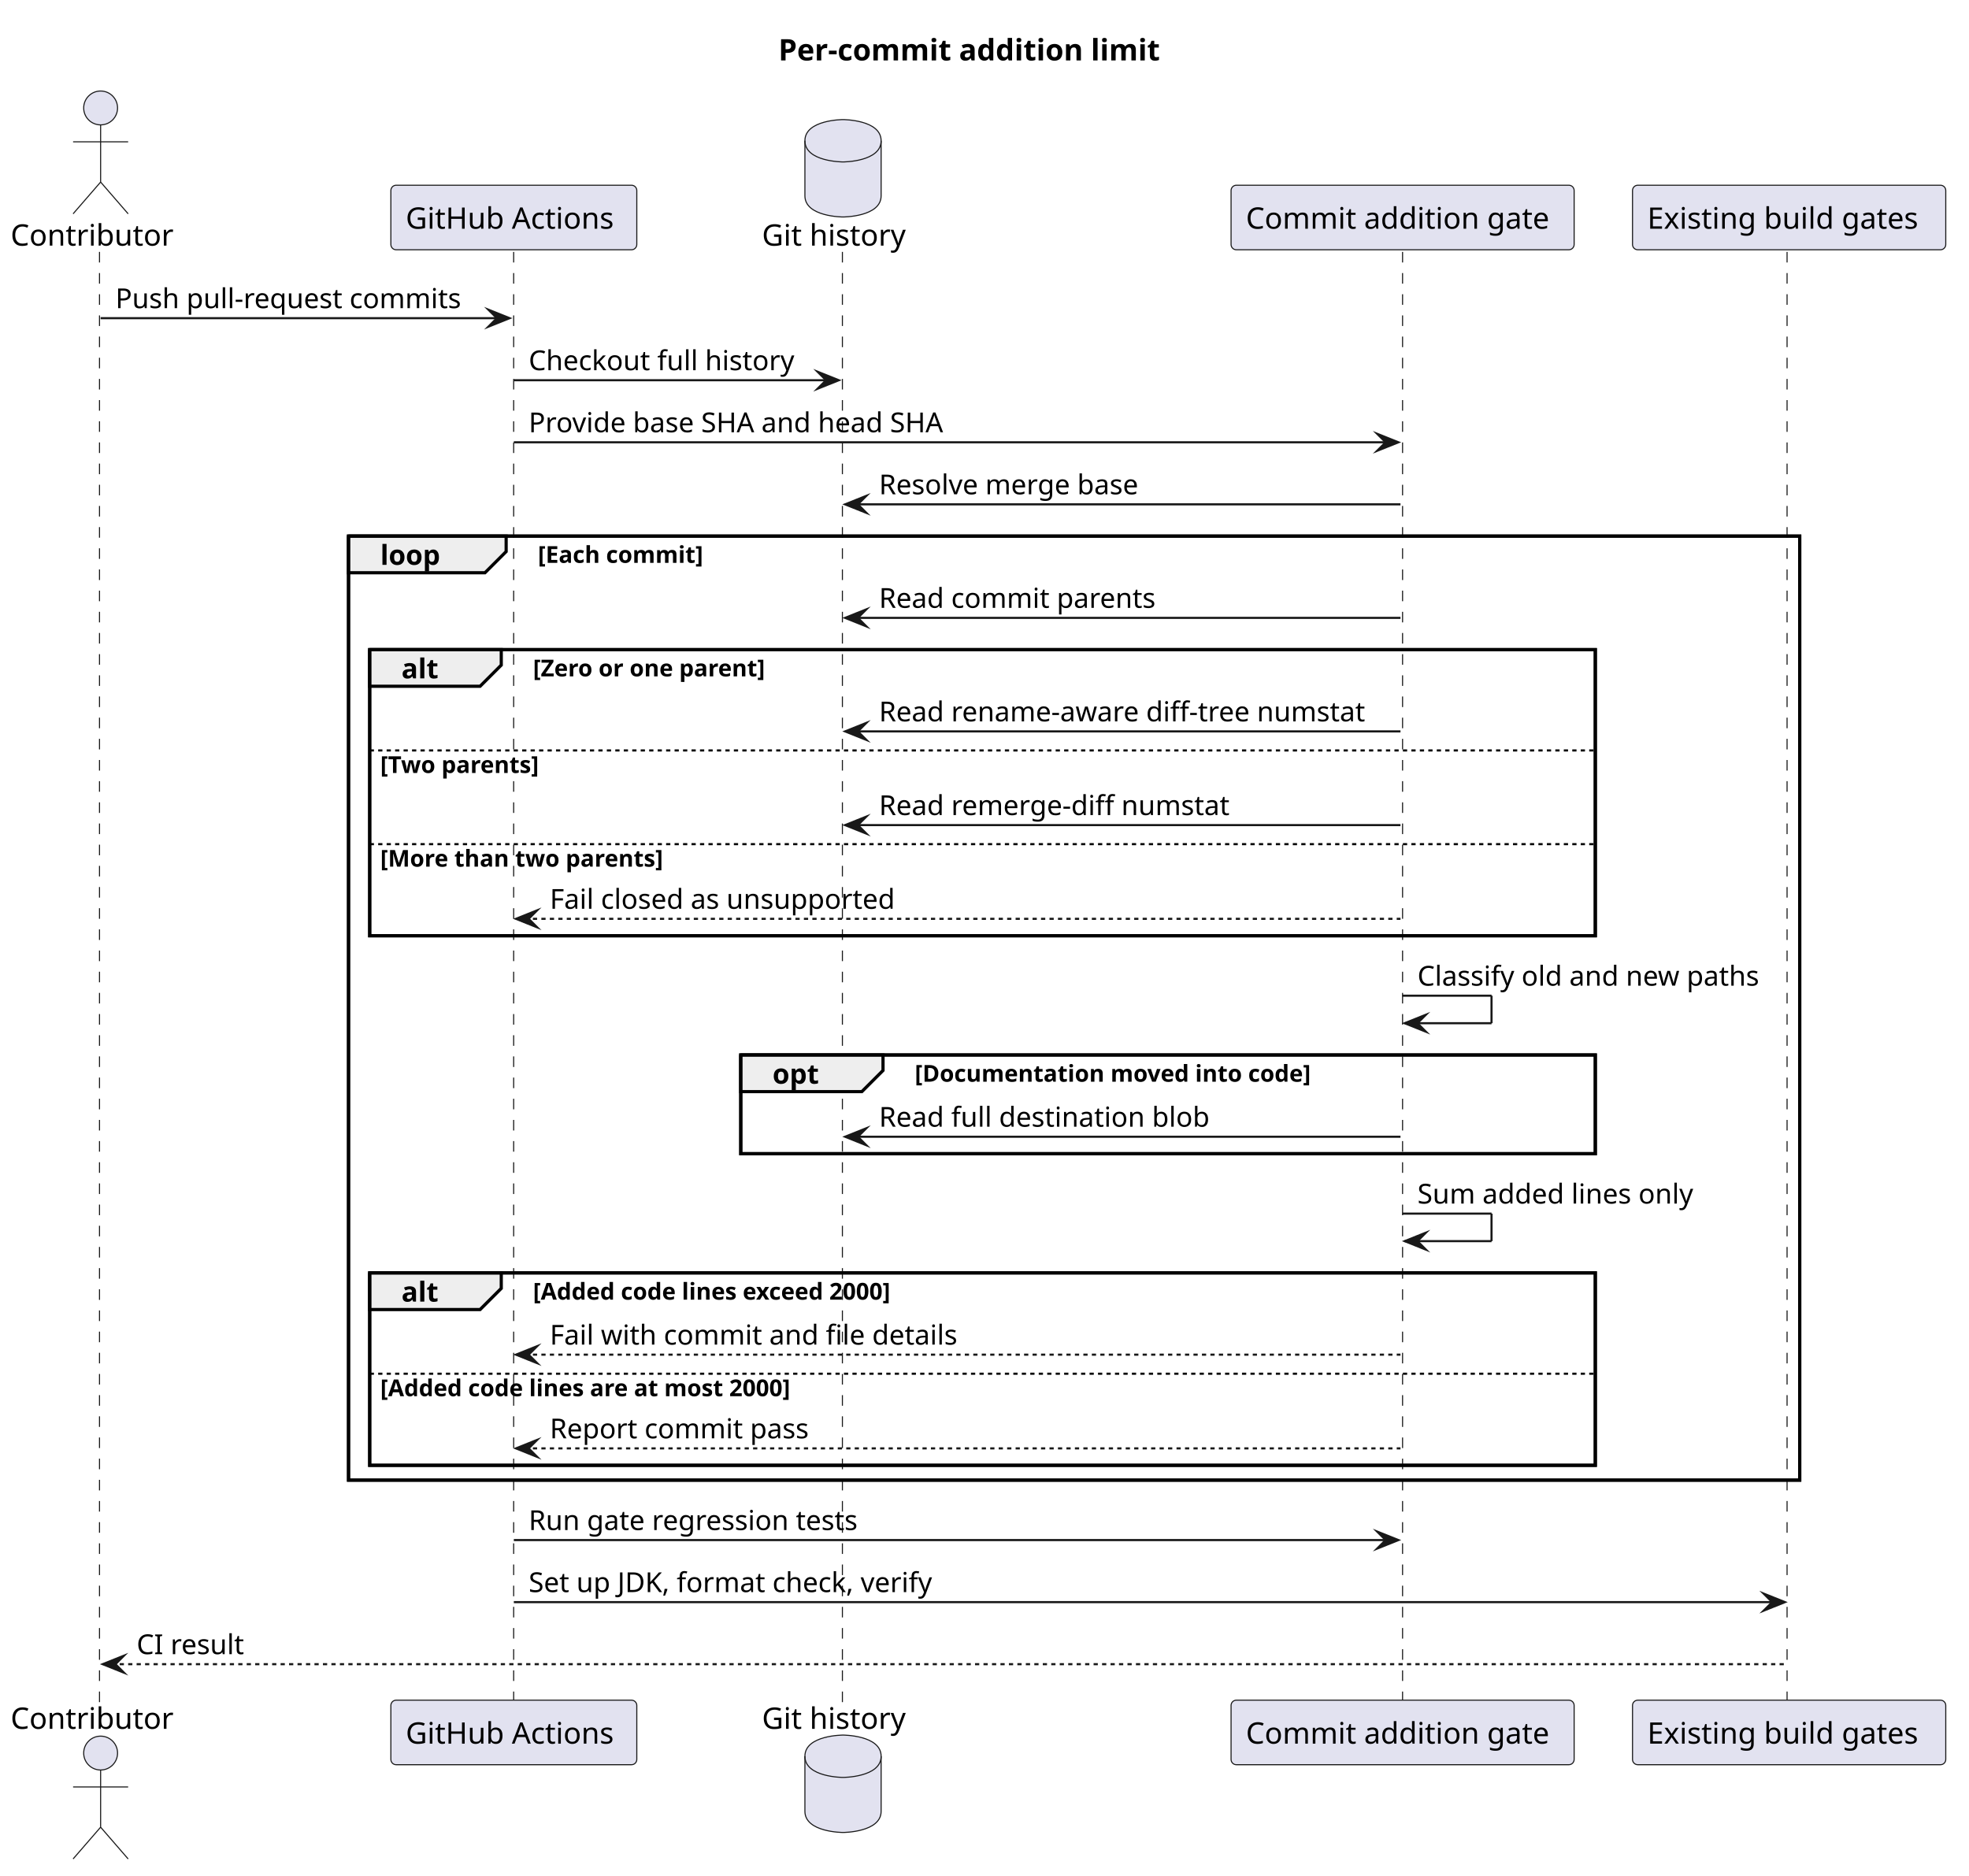
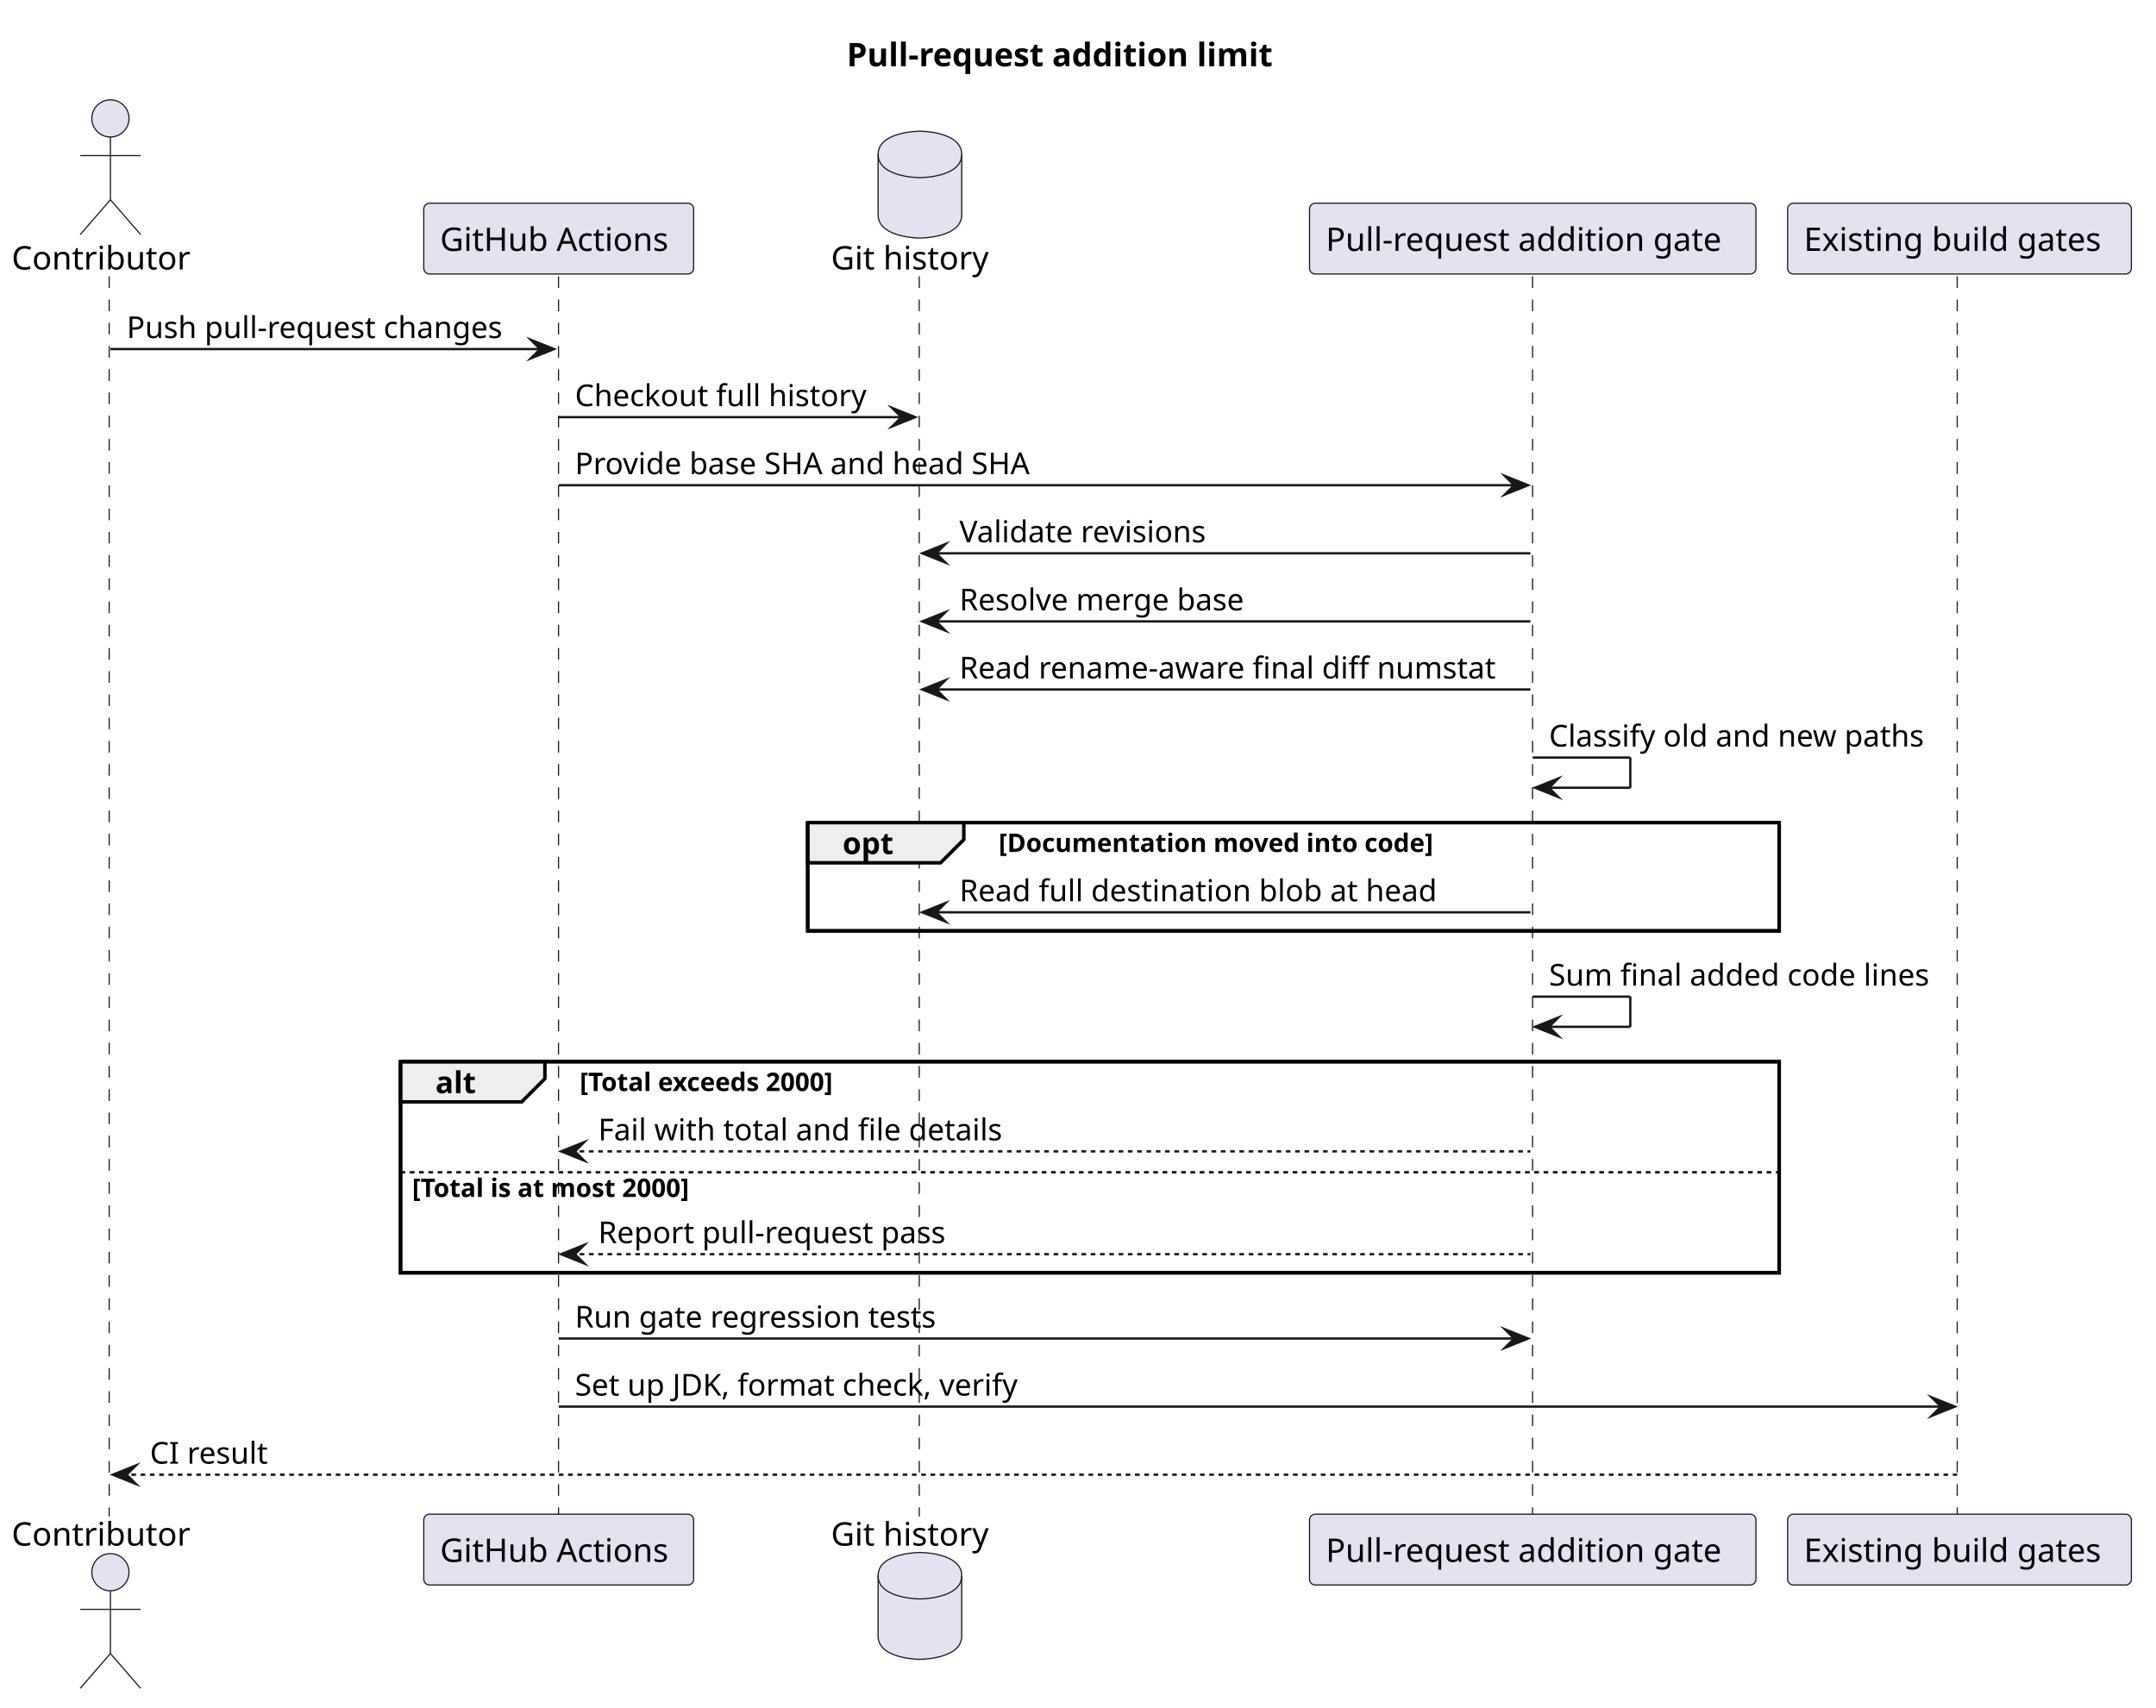
- <svg xmlns="http://www.w3.org/2000/svg" contentStyleType="text/css" data-diagram-type="SEQUENCE" height="886px" preserveAspectRatio="none" style="width:930px;height:886px;background:#FFFFFF;" version="1.1" viewBox="0 0 930 886" width="930px" zoomAndPan="magnify">
+ <svg xmlns="http://www.w3.org/2000/svg" contentStyleType="text/css" data-diagram-type="SEQUENCE" height="735px" preserveAspectRatio="none" style="width:928px;height:735px;background:#FFFFFF;" version="1.1" viewBox="0 0 928 735" width="928px" zoomAndPan="magnify">
  <defs />
  <g>
-     <g class="title" data-source-line="6">
-       <text fill="#000000" font-family="sans-serif" font-size="14" font-weight="700" lengthAdjust="spacing" textLength="187.701" x="367.662" y="28.535">Per-commit addition limit</text>
+     <g class="title" data-source-line="7">
+       <text fill="#000000" font-family="sans-serif" font-size="14" font-weight="700" lengthAdjust="spacing" textLength="192.493" x="364.454" y="28.535">Pull-request addition limit</text>
    </g>
-     <rect fill="none" height="445.902" style="stroke:#000000;stroke-width:1.5;" width="685.429" x="164.618" y="253.219" />
-     <rect fill="none" height="135.152" style="stroke:#000000;stroke-width:1.5;" width="578.88" x="174.618" y="306.84" />
-     <rect fill="none" height="46.621" style="stroke:#000000;stroke-width:1.5;" width="403.613" x="349.885" y="498.303" />
-     <rect fill="none" height="90.887" style="stroke:#000000;stroke-width:1.5;" width="578.88" x="174.618" y="601.234" />
-     <g class="participant-lifeline" data-entity-uid="part1" data-qualified-name="Contributor" data-source-line="8" id="part1-lifeline">
+     <rect fill="none" height="46.621" style="stroke:#000000;stroke-width:1.5;" width="418.136" x="347.669" y="354.15" />
+     <rect fill="none" height="90.887" style="stroke:#000000;stroke-width:1.5;" width="593.403" x="172.403" y="457.082" />
+     <g class="participant-lifeline" data-entity-uid="part1" data-qualified-name="Contributor" data-source-line="9" id="part1-lifeline">
      <g>
-         <rect fill="#000000" fill-opacity="0" height="685.076" width="8" x="43.525" y="118.977" />
-         <line style="stroke:#181818;stroke-width:0.5;stroke-dasharray:5,5;" x1="47" x2="47" y1="118.977" y2="804.053" />
+         <rect fill="#000000" fill-opacity="0" height="533.924" width="8" x="43.525" y="118.977" />
+         <line style="stroke:#181818;stroke-width:0.5;stroke-dasharray:5,5;" x1="47" x2="47" y1="118.977" y2="652.9" />
      </g>
    </g>
-     <g class="participant-lifeline" data-entity-uid="part2" data-qualified-name="Actions" data-source-line="9" id="part2-lifeline">
+     <g class="participant-lifeline" data-entity-uid="part2" data-qualified-name="Actions" data-source-line="10" id="part2-lifeline">
      <g>
-         <rect fill="#000000" fill-opacity="0" height="685.076" width="8" x="238.696" y="118.977" />
-         <line style="stroke:#181818;stroke-width:0.5;stroke-dasharray:5,5;" x1="242.618" x2="242.618" y1="118.977" y2="804.053" />
+         <rect fill="#000000" fill-opacity="0" height="533.924" width="8" x="236.481" y="118.977" />
+         <line style="stroke:#181818;stroke-width:0.5;stroke-dasharray:5,5;" x1="240.403" x2="240.403" y1="118.977" y2="652.9" />
      </g>
    </g>
-     <g class="participant-lifeline" data-entity-uid="part3" data-qualified-name="Git" data-source-line="10" id="part3-lifeline">
+     <g class="participant-lifeline" data-entity-uid="part3" data-qualified-name="Git" data-source-line="11" id="part3-lifeline">
      <g>
-         <rect fill="#000000" fill-opacity="0" height="685.076" width="8" x="394.175" y="118.977" />
-         <line style="stroke:#181818;stroke-width:0.5;stroke-dasharray:5,5;" x1="397.885" x2="397.885" y1="118.977" y2="804.053" />
+         <rect fill="#000000" fill-opacity="0" height="533.924" width="8" x="391.96" y="118.977" />
+         <line style="stroke:#181818;stroke-width:0.5;stroke-dasharray:5,5;" x1="395.669" x2="395.669" y1="118.977" y2="652.9" />
      </g>
    </g>
-     <g class="participant-lifeline" data-entity-uid="part4" data-qualified-name="Gate" data-source-line="11" id="part4-lifeline">
+     <g class="participant-lifeline" data-entity-uid="part4" data-qualified-name="Gate" data-source-line="12" id="part4-lifeline">
      <g>
-         <rect fill="#000000" fill-opacity="0" height="685.076" width="8" x="658.479" y="118.977" />
-         <line style="stroke:#181818;stroke-width:0.5;stroke-dasharray:5,5;" x1="662.459" x2="662.459" y1="118.977" y2="804.053" />
+         <rect fill="#000000" fill-opacity="0" height="533.924" width="8" x="655.73" y="118.977" />
+         <line style="stroke:#181818;stroke-width:0.5;stroke-dasharray:5,5;" x1="659.654" x2="659.654" y1="118.977" y2="652.9" />
      </g>
    </g>
-     <g class="participant-lifeline" data-entity-uid="part5" data-qualified-name="Build" data-source-line="12" id="part5-lifeline">
+     <g class="participant-lifeline" data-entity-uid="part5" data-qualified-name="Build" data-source-line="13" id="part5-lifeline">
      <g>
-         <rect fill="#000000" fill-opacity="0" height="685.076" width="8" x="841.047" y="118.977" />
-         <line style="stroke:#181818;stroke-width:0.5;stroke-dasharray:5,5;" x1="844.068" x2="844.068" y1="118.977" y2="804.053" />
+         <rect fill="#000000" fill-opacity="0" height="533.924" width="8" x="839.422" y="118.977" />
+         <line style="stroke:#181818;stroke-width:0.5;stroke-dasharray:5,5;" x1="842.443" x2="842.443" y1="118.977" y2="652.9" />
      </g>
    </g>
-     <g class="participant participant-head" data-entity-uid="part1" data-qualified-name="Contributor" data-source-line="8" id="part1-head">
+     <g class="participant participant-head" data-entity-uid="part1" data-qualified-name="Contributor" data-source-line="9" id="part1-head">
      <text fill="#000000" font-family="sans-serif" font-size="14" lengthAdjust="spacing" textLength="79.051" x="5" y="116.023">Contributor</text>
      <ellipse cx="47.525" cy="50.988" fill="#E2E2F0" rx="8" ry="8" style="stroke:#181818;stroke-width:0.5;" />
      <path d="M47.525,58.988 L47.525,85.988 M34.525,66.988 L60.525,66.988 M47.525,85.988 L34.525,100.988 M47.525,85.988 L60.525,100.988" fill="none" style="stroke:#181818;stroke-width:0.5;" />
    </g>
-     <g class="participant participant-tail" data-entity-uid="part1" data-qualified-name="Contributor" data-source-line="8" id="part1-tail">
-       <text fill="#000000" font-family="sans-serif" font-size="14" lengthAdjust="spacing" textLength="79.051" x="5" y="816.588">Contributor</text>
-       <ellipse cx="47.525" cy="828.041" fill="#E2E2F0" rx="8" ry="8" style="stroke:#181818;stroke-width:0.5;" />
-       <path d="M47.525,836.041 L47.525,863.041 M34.525,844.041 L60.525,844.041 M47.525,863.041 L34.525,878.041 M47.525,863.041 L60.525,878.041" fill="none" style="stroke:#181818;stroke-width:0.5;" />
+     <g class="participant participant-tail" data-entity-uid="part1" data-qualified-name="Contributor" data-source-line="9" id="part1-tail">
+       <text fill="#000000" font-family="sans-serif" font-size="14" lengthAdjust="spacing" textLength="79.051" x="5" y="665.436">Contributor</text>
+       <ellipse cx="47.525" cy="676.889" fill="#E2E2F0" rx="8" ry="8" style="stroke:#181818;stroke-width:0.5;" />
+       <path d="M47.525,684.889 L47.525,711.889 M34.525,692.889 L60.525,692.889 M47.525,711.889 L34.525,726.889 M47.525,711.889 L60.525,726.889" fill="none" style="stroke:#181818;stroke-width:0.5;" />
    </g>
-     <g class="participant participant-head" data-entity-uid="part2" data-qualified-name="Actions" data-source-line="9" id="part2-head">
-       <rect fill="#E2E2F0" height="30.488" rx="2.5" ry="2.5" style="stroke:#181818;stroke-width:0.5;" width="116.156" x="184.618" y="87.488" />
-       <text fill="#000000" font-family="sans-serif" font-size="14" lengthAdjust="spacing" textLength="102.156" x="191.618" y="108.023">GitHub Actions</text>
+     <g class="participant participant-head" data-entity-uid="part2" data-qualified-name="Actions" data-source-line="10" id="part2-head">
+       <rect fill="#E2E2F0" height="30.488" rx="2.5" ry="2.5" style="stroke:#181818;stroke-width:0.5;" width="116.156" x="182.403" y="87.488" />
+       <text fill="#000000" font-family="sans-serif" font-size="14" lengthAdjust="spacing" textLength="102.156" x="189.403" y="108.023">GitHub Actions</text>
    </g>
-     <g class="participant participant-tail" data-entity-uid="part2" data-qualified-name="Actions" data-source-line="9" id="part2-tail">
-       <rect fill="#E2E2F0" height="30.488" rx="2.5" ry="2.5" style="stroke:#181818;stroke-width:0.5;" width="116.156" x="184.618" y="803.053" />
-       <text fill="#000000" font-family="sans-serif" font-size="14" lengthAdjust="spacing" textLength="102.156" x="191.618" y="823.588">GitHub Actions</text>
+     <g class="participant participant-tail" data-entity-uid="part2" data-qualified-name="Actions" data-source-line="10" id="part2-tail">
+       <rect fill="#E2E2F0" height="30.488" rx="2.5" ry="2.5" style="stroke:#181818;stroke-width:0.5;" width="116.156" x="182.403" y="651.9" />
+       <text fill="#000000" font-family="sans-serif" font-size="14" lengthAdjust="spacing" textLength="102.156" x="189.403" y="672.436">GitHub Actions</text>
    </g>
-     <g class="participant participant-head" data-entity-uid="part3" data-qualified-name="Git" data-source-line="10" id="part3-head">
-       <text fill="#000000" font-family="sans-serif" font-size="14" lengthAdjust="spacing" textLength="70.581" x="359.885" y="116.023">Git history</text>
-       <path d="M380.175,66.488 C380.175,56.488 398.175,56.488 398.175,56.488 C398.175,56.488 416.175,56.488 416.175,66.488 L416.175,92.488 C416.175,102.488 398.175,102.488 398.175,102.488 C398.175,102.488 380.175,102.488 380.175,92.488 L380.175,66.488" fill="#E2E2F0" style="stroke:#181818;stroke-width:0.5;" />
-       <path d="M380.175,66.488 C380.175,76.488 398.175,76.488 398.175,76.488 C398.175,76.488 416.175,76.488 416.175,66.488" fill="none" style="stroke:#181818;stroke-width:0.5;" />
+     <g class="participant participant-head" data-entity-uid="part3" data-qualified-name="Git" data-source-line="11" id="part3-head">
+       <text fill="#000000" font-family="sans-serif" font-size="14" lengthAdjust="spacing" textLength="70.581" x="357.669" y="116.023">Git history</text>
+       <path d="M377.96,66.488 C377.96,56.488 395.96,56.488 395.96,56.488 C395.96,56.488 413.96,56.488 413.96,66.488 L413.96,92.488 C413.96,102.488 395.96,102.488 395.96,102.488 C395.96,102.488 377.96,102.488 377.96,92.488 L377.96,66.488" fill="#E2E2F0" style="stroke:#181818;stroke-width:0.5;" />
+       <path d="M377.96,66.488 C377.96,76.488 395.96,76.488 395.96,76.488 C395.96,76.488 413.96,76.488 413.96,66.488" fill="none" style="stroke:#181818;stroke-width:0.5;" />
    </g>
-     <g class="participant participant-tail" data-entity-uid="part3" data-qualified-name="Git" data-source-line="10" id="part3-tail">
-       <text fill="#000000" font-family="sans-serif" font-size="14" lengthAdjust="spacing" textLength="70.581" x="359.885" y="816.588">Git history</text>
-       <path d="M380.175,829.541 C380.175,819.541 398.175,819.541 398.175,819.541 C398.175,819.541 416.175,819.541 416.175,829.541 L416.175,855.541 C416.175,865.541 398.175,865.541 398.175,865.541 C398.175,865.541 380.175,865.541 380.175,855.541 L380.175,829.541" fill="#E2E2F0" style="stroke:#181818;stroke-width:0.5;" />
-       <path d="M380.175,829.541 C380.175,839.541 398.175,839.541 398.175,839.541 C398.175,839.541 416.175,839.541 416.175,829.541" fill="none" style="stroke:#181818;stroke-width:0.5;" />
+     <g class="participant participant-tail" data-entity-uid="part3" data-qualified-name="Git" data-source-line="11" id="part3-tail">
+       <text fill="#000000" font-family="sans-serif" font-size="14" lengthAdjust="spacing" textLength="70.581" x="357.669" y="665.436">Git history</text>
+       <path d="M377.96,678.389 C377.96,668.389 395.96,668.389 395.96,668.389 C395.96,668.389 413.96,668.389 413.96,678.389 L413.96,704.389 C413.96,714.389 395.96,714.389 395.96,714.389 C395.96,714.389 377.96,714.389 377.96,704.389 L377.96,678.389" fill="#E2E2F0" style="stroke:#181818;stroke-width:0.5;" />
+       <path d="M377.96,678.389 C377.96,688.389 395.96,688.389 395.96,688.389 C395.96,688.389 413.96,688.389 413.96,678.389" fill="none" style="stroke:#181818;stroke-width:0.5;" />
    </g>
-     <g class="participant participant-head" data-entity-uid="part4" data-qualified-name="Gate" data-source-line="11" id="part4-head">
-       <rect fill="#E2E2F0" height="30.488" rx="2.5" ry="2.5" style="stroke:#181818;stroke-width:0.5;" width="162.039" x="581.459" y="87.488" />
-       <text fill="#000000" font-family="sans-serif" font-size="14" lengthAdjust="spacing" textLength="148.039" x="588.459" y="108.023">Commit addition gate</text>
+     <g class="participant participant-head" data-entity-uid="part4" data-qualified-name="Gate" data-source-line="12" id="part4-head">
+       <rect fill="#E2E2F0" height="30.488" rx="2.5" ry="2.5" style="stroke:#181818;stroke-width:0.5;" width="192.151" x="563.654" y="87.488" />
+       <text fill="#000000" font-family="sans-serif" font-size="14" lengthAdjust="spacing" textLength="178.151" x="570.654" y="108.023">Pull-request addition gate</text>
    </g>
-     <g class="participant participant-tail" data-entity-uid="part4" data-qualified-name="Gate" data-source-line="11" id="part4-tail">
-       <rect fill="#E2E2F0" height="30.488" rx="2.5" ry="2.5" style="stroke:#181818;stroke-width:0.5;" width="162.039" x="581.459" y="803.053" />
-       <text fill="#000000" font-family="sans-serif" font-size="14" lengthAdjust="spacing" textLength="148.039" x="588.459" y="823.588">Commit addition gate</text>
+     <g class="participant participant-tail" data-entity-uid="part4" data-qualified-name="Gate" data-source-line="12" id="part4-tail">
+       <rect fill="#E2E2F0" height="30.488" rx="2.5" ry="2.5" style="stroke:#181818;stroke-width:0.5;" width="192.151" x="563.654" y="651.9" />
+       <text fill="#000000" font-family="sans-serif" font-size="14" lengthAdjust="spacing" textLength="178.151" x="570.654" y="672.436">Pull-request addition gate</text>
    </g>
-     <g class="participant participant-head" data-entity-uid="part5" data-qualified-name="Build" data-source-line="12" id="part5-head">
-       <rect fill="#E2E2F0" height="30.488" rx="2.5" ry="2.5" style="stroke:#181818;stroke-width:0.5;" width="147.957" x="771.068" y="87.488" />
-       <text fill="#000000" font-family="sans-serif" font-size="14" lengthAdjust="spacing" textLength="133.957" x="778.068" y="108.023">Existing build gates</text>
+     <g class="participant participant-head" data-entity-uid="part5" data-qualified-name="Build" data-source-line="13" id="part5-head">
+       <rect fill="#E2E2F0" height="30.488" rx="2.5" ry="2.5" style="stroke:#181818;stroke-width:0.5;" width="147.957" x="769.443" y="87.488" />
+       <text fill="#000000" font-family="sans-serif" font-size="14" lengthAdjust="spacing" textLength="133.957" x="776.443" y="108.023">Existing build gates</text>
    </g>
-     <g class="participant participant-tail" data-entity-uid="part5" data-qualified-name="Build" data-source-line="12" id="part5-tail">
-       <rect fill="#E2E2F0" height="30.488" rx="2.5" ry="2.5" style="stroke:#181818;stroke-width:0.5;" width="147.957" x="771.068" y="803.053" />
-       <text fill="#000000" font-family="sans-serif" font-size="14" lengthAdjust="spacing" textLength="133.957" x="778.068" y="823.588">Existing build gates</text>
+     <g class="participant participant-tail" data-entity-uid="part5" data-qualified-name="Build" data-source-line="13" id="part5-tail">
+       <rect fill="#E2E2F0" height="30.488" rx="2.5" ry="2.5" style="stroke:#181818;stroke-width:0.5;" width="147.957" x="769.443" y="651.9" />
+       <text fill="#000000" font-family="sans-serif" font-size="14" lengthAdjust="spacing" textLength="133.957" x="776.443" y="672.436">Existing build gates</text>
    </g>
-     <g class="message" data-entity-1="part1" data-entity-2="part2" data-source-line="14" id="msg1">
-       <polygon fill="#181818" points="230.696,146.287,240.696,150.287,230.696,154.287,234.696,150.287" style="stroke:#181818;stroke-width:1;stroke-linejoin:miter;stroke-miterlimit:10;" />
-       <line style="stroke:#181818;stroke-width:1;" x1="47.525" x2="236.696" y1="150.287" y2="150.287" />
-       <text fill="#000000" font-family="sans-serif" font-size="13" lengthAdjust="spacing" textLength="171.171" x="54.525" y="145.545">Push pull-request commits</text>
+     <g class="message" data-entity-1="part1" data-entity-2="part2" data-source-line="15" id="msg1">
+       <polygon fill="#181818" points="228.481,146.287,238.481,150.287,228.481,154.287,232.481,150.287" style="stroke:#181818;stroke-width:1;stroke-linejoin:miter;stroke-miterlimit:10;" />
+       <line style="stroke:#181818;stroke-width:1;" x1="47.525" x2="234.481" y1="150.287" y2="150.287" />
+       <text fill="#000000" font-family="sans-serif" font-size="13" lengthAdjust="spacing" textLength="168.956" x="54.525" y="145.545">Push pull-request changes</text>
    </g>
-     <g class="message" data-entity-1="part2" data-entity-2="part3" data-source-line="15" id="msg2">
-       <polygon fill="#181818" points="386.175,175.598,396.175,179.598,386.175,183.598,390.175,179.598" style="stroke:#181818;stroke-width:1;stroke-linejoin:miter;stroke-miterlimit:10;" />
-       <line style="stroke:#181818;stroke-width:1;" x1="242.696" x2="392.175" y1="179.598" y2="179.598" />
-       <text fill="#000000" font-family="sans-serif" font-size="13" lengthAdjust="spacing" textLength="131.479" x="249.696" y="174.856">Checkout full history</text>
+     <g class="message" data-entity-1="part2" data-entity-2="part3" data-source-line="16" id="msg2">
+       <polygon fill="#181818" points="383.96,175.598,393.96,179.598,383.96,183.598,387.96,179.598" style="stroke:#181818;stroke-width:1;stroke-linejoin:miter;stroke-miterlimit:10;" />
+       <line style="stroke:#181818;stroke-width:1;" x1="240.481" x2="389.96" y1="179.598" y2="179.598" />
+       <text fill="#000000" font-family="sans-serif" font-size="13" lengthAdjust="spacing" textLength="131.479" x="247.481" y="174.856">Checkout full history</text>
    </g>
-     <g class="message" data-entity-1="part2" data-entity-2="part4" data-source-line="16" id="msg3">
-       <polygon fill="#181818" points="650.479,204.908,660.479,208.908,650.479,212.908,654.479,208.908" style="stroke:#181818;stroke-width:1;stroke-linejoin:miter;stroke-miterlimit:10;" />
-       <line style="stroke:#181818;stroke-width:1;" x1="242.696" x2="656.479" y1="208.908" y2="208.908" />
-       <text fill="#000000" font-family="sans-serif" font-size="13" lengthAdjust="spacing" textLength="201.348" x="249.696" y="204.166">Provide base SHA and head SHA</text>
+     <g class="message" data-entity-1="part2" data-entity-2="part4" data-source-line="17" id="msg3">
+       <polygon fill="#181818" points="647.73,204.908,657.73,208.908,647.73,212.908,651.73,208.908" style="stroke:#181818;stroke-width:1;stroke-linejoin:miter;stroke-miterlimit:10;" />
+       <line style="stroke:#181818;stroke-width:1;" x1="240.481" x2="653.73" y1="208.908" y2="208.908" />
+       <text fill="#000000" font-family="sans-serif" font-size="13" lengthAdjust="spacing" textLength="201.348" x="247.481" y="204.166">Provide base SHA and head SHA</text>
    </g>
-     <g class="message" data-entity-1="part4" data-entity-2="part3" data-source-line="17" id="msg4">
-       <polygon fill="#181818" points="409.175,234.219,399.175,238.219,409.175,242.219,405.175,238.219" style="stroke:#181818;stroke-width:1;stroke-linejoin:miter;stroke-miterlimit:10;" />
-       <line style="stroke:#181818;stroke-width:1;" x1="403.175" x2="661.479" y1="238.219" y2="238.219" />
-       <text fill="#000000" font-family="sans-serif" font-size="13" lengthAdjust="spacing" textLength="125.309" x="415.175" y="233.477">Resolve merge base</text>
+     <g class="message" data-entity-1="part4" data-entity-2="part3" data-source-line="18" id="msg4">
+       <polygon fill="#181818" points="406.96,234.219,396.96,238.219,406.96,242.219,402.96,238.219" style="stroke:#181818;stroke-width:1;stroke-linejoin:miter;stroke-miterlimit:10;" />
+       <line style="stroke:#181818;stroke-width:1;" x1="400.96" x2="658.73" y1="238.219" y2="238.219" />
+       <text fill="#000000" font-family="sans-serif" font-size="13" lengthAdjust="spacing" textLength="110.887" x="412.96" y="233.477">Validate revisions</text>
    </g>
-     <path d="M164.618,253.219 L239.065,253.219 L239.065,260.529 L229.065,270.529 L164.618,270.529 L164.618,253.219" fill="#EEEEEE" style="stroke:#000000;stroke-width:1.5;" />
-     <rect fill="none" height="445.902" style="stroke:#000000;stroke-width:1.5;" width="685.429" x="164.618" y="253.219" />
-     <text fill="#000000" font-family="sans-serif" font-size="13" font-weight="700" lengthAdjust="spacing" textLength="29.447" x="179.618" y="266.787">loop</text>
-     <text fill="#000000" font-family="sans-serif" font-size="11" font-weight="700" lengthAdjust="spacing" textLength="80.18" x="254.065" y="265.853">[Each commit]</text>
-     <g class="message" data-entity-1="part4" data-entity-2="part3" data-source-line="20" id="msg5">
-       <polygon fill="#181818" points="409.175,287.84,399.175,291.84,409.175,295.84,405.175,291.84" style="stroke:#181818;stroke-width:1;stroke-linejoin:miter;stroke-miterlimit:10;" />
-       <line style="stroke:#181818;stroke-width:1;" x1="403.175" x2="661.479" y1="291.84" y2="291.84" />
-       <text fill="#000000" font-family="sans-serif" font-size="13" lengthAdjust="spacing" textLength="134.069" x="415.175" y="287.098">Read commit parents</text>
+     <g class="message" data-entity-1="part4" data-entity-2="part3" data-source-line="19" id="msg5">
+       <polygon fill="#181818" points="406.96,263.529,396.96,267.529,406.96,271.529,402.96,267.529" style="stroke:#181818;stroke-width:1;stroke-linejoin:miter;stroke-miterlimit:10;" />
+       <line style="stroke:#181818;stroke-width:1;" x1="400.96" x2="658.73" y1="267.529" y2="267.529" />
+       <text fill="#000000" font-family="sans-serif" font-size="13" lengthAdjust="spacing" textLength="125.309" x="412.96" y="262.787">Resolve merge base</text>
    </g>
-     <path d="M174.618,306.84 L236.757,306.84 L236.757,314.15 L226.757,324.15 L174.618,324.15 L174.618,306.84" fill="#EEEEEE" style="stroke:#000000;stroke-width:1.5;" />
-     <rect fill="none" height="135.152" style="stroke:#000000;stroke-width:1.5;" width="578.88" x="174.618" y="306.84" />
-     <text fill="#000000" font-family="sans-serif" font-size="13" font-weight="700" lengthAdjust="spacing" textLength="17.139" x="189.618" y="320.408">alt</text>
-     <text fill="#000000" font-family="sans-serif" font-size="11" font-weight="700" lengthAdjust="spacing" textLength="114.195" x="251.757" y="319.475">[Zero or one parent]</text>
-     <g class="message" data-entity-1="part4" data-entity-2="part3" data-source-line="22" id="msg6">
-       <polygon fill="#181818" points="409.175,341.461,399.175,345.461,409.175,349.461,405.175,345.461" style="stroke:#181818;stroke-width:1;stroke-linejoin:miter;stroke-miterlimit:10;" />
-       <line style="stroke:#181818;stroke-width:1;" x1="403.175" x2="661.479" y1="345.461" y2="345.461" />
-       <text fill="#000000" font-family="sans-serif" font-size="13" lengthAdjust="spacing" textLength="240.303" x="415.175" y="340.719">Read rename-aware diff-tree numstat</text>
+     <g class="message" data-entity-1="part4" data-entity-2="part3" data-source-line="20" id="msg6">
+       <polygon fill="#181818" points="406.96,292.84,396.96,296.84,406.96,300.84,402.96,296.84" style="stroke:#181818;stroke-width:1;stroke-linejoin:miter;stroke-miterlimit:10;" />
+       <line style="stroke:#181818;stroke-width:1;" x1="400.96" x2="658.73" y1="296.84" y2="296.84" />
+       <text fill="#000000" font-family="sans-serif" font-size="13" lengthAdjust="spacing" textLength="239.77" x="412.96" y="292.098">Read rename-aware final diff numstat</text>
    </g>
-     <line style="stroke:#000000;stroke-width:1;stroke-dasharray:2,2;" x1="174.618" x2="753.498" y1="354.461" y2="354.461" />
-     <text fill="#000000" font-family="sans-serif" font-size="11" font-weight="700" lengthAdjust="spacing" textLength="78.987" x="179.618" y="365.096">[Two parents]</text>
-     <g class="message" data-entity-1="part4" data-entity-2="part3" data-source-line="24" id="msg7">
-       <polygon fill="#181818" points="409.175,385.727,399.175,389.727,409.175,393.727,405.175,389.727" style="stroke:#181818;stroke-width:1;stroke-linejoin:miter;stroke-miterlimit:10;" />
-       <line style="stroke:#181818;stroke-width:1;" x1="403.175" x2="661.479" y1="389.727" y2="389.727" />
-       <text fill="#000000" font-family="sans-serif" font-size="13" lengthAdjust="spacing" textLength="172.485" x="415.175" y="384.984">Read remerge-diff numstat</text>
+     <g class="message" data-entity-1="part4" data-entity-2="part4" data-source-line="21" id="msg7">
+       <line style="stroke:#181818;stroke-width:1;" x1="659.73" x2="701.73" y1="326.15" y2="326.15" />
+       <line style="stroke:#181818;stroke-width:1;" x1="701.73" x2="701.73" y1="326.15" y2="339.15" />
+       <line style="stroke:#181818;stroke-width:1;" x1="660.73" x2="701.73" y1="339.15" y2="339.15" />
+       <polygon fill="#181818" points="670.73,335.15,660.73,339.15,670.73,343.15,666.73,339.15" style="stroke:#181818;stroke-width:1;stroke-linejoin:miter;stroke-miterlimit:10;" />
+       <text fill="#000000" font-family="sans-serif" font-size="13" lengthAdjust="spacing" textLength="168.568" x="666.73" y="321.408">Classify old and new paths</text>
    </g>
-     <line style="stroke:#000000;stroke-width:1;stroke-dasharray:2,2;" x1="174.618" x2="753.498" y1="398.727" y2="398.727" />
-     <text fill="#000000" font-family="sans-serif" font-size="11" font-weight="700" lengthAdjust="spacing" textLength="136.936" x="179.618" y="409.361">[More than two parents]</text>
-     <g class="message" data-entity-1="part4" data-entity-2="part2" data-source-line="26" id="msg8">
-       <polygon fill="#181818" points="253.696,429.992,243.696,433.992,253.696,437.992,249.696,433.992" style="stroke:#181818;stroke-width:1;stroke-linejoin:miter;stroke-miterlimit:10;" />
-       <line style="stroke:#181818;stroke-width:1;stroke-dasharray:2,2;" x1="247.696" x2="661.479" y1="433.992" y2="433.992" />
-       <text fill="#000000" font-family="sans-serif" font-size="13" lengthAdjust="spacing" textLength="169.051" x="259.696" y="429.25">Fail closed as unsupported</text>
+     <path d="M347.669,354.15 L414.854,354.15 L414.854,361.461 L404.854,371.461 L347.669,371.461 L347.669,354.15" fill="#EEEEEE" style="stroke:#000000;stroke-width:1.5;" />
+     <rect fill="none" height="46.621" style="stroke:#000000;stroke-width:1.5;" width="418.136" x="347.669" y="354.15" />
+     <text fill="#000000" font-family="sans-serif" font-size="13" font-weight="700" lengthAdjust="spacing" textLength="22.185" x="362.669" y="367.719">opt</text>
+     <text fill="#000000" font-family="sans-serif" font-size="11" font-weight="700" lengthAdjust="spacing" textLength="192.253" x="429.854" y="366.785">[Documentation moved into code]</text>
+     <g class="message" data-entity-1="part4" data-entity-2="part3" data-source-line="24" id="msg8">
+       <polygon fill="#181818" points="406.96,388.772,396.96,392.772,406.96,396.772,402.96,392.772" style="stroke:#181818;stroke-width:1;stroke-linejoin:miter;stroke-miterlimit:10;" />
+       <line style="stroke:#181818;stroke-width:1;" x1="400.96" x2="658.73" y1="392.772" y2="392.772" />
+       <text fill="#000000" font-family="sans-serif" font-size="13" lengthAdjust="spacing" textLength="213.167" x="412.96" y="388.029">Read full destination blob at head</text>
    </g>
-     <g class="message" data-entity-1="part4" data-entity-2="part4" data-source-line="28" id="msg9">
-       <line style="stroke:#181818;stroke-width:1;" x1="662.479" x2="704.479" y1="470.303" y2="470.303" />
-       <line style="stroke:#181818;stroke-width:1;" x1="704.479" x2="704.479" y1="470.303" y2="483.303" />
-       <line style="stroke:#181818;stroke-width:1;" x1="663.479" x2="704.479" y1="483.303" y2="483.303" />
-       <polygon fill="#181818" points="673.479,479.303,663.479,483.303,673.479,487.303,669.479,483.303" style="stroke:#181818;stroke-width:1;stroke-linejoin:miter;stroke-miterlimit:10;" />
-       <text fill="#000000" font-family="sans-serif" font-size="13" lengthAdjust="spacing" textLength="168.568" x="669.479" y="465.56">Classify old and new paths</text>
+     <g class="message" data-entity-1="part4" data-entity-2="part4" data-source-line="27" id="msg9">
+       <line style="stroke:#181818;stroke-width:1;" x1="659.73" x2="701.73" y1="429.082" y2="429.082" />
+       <line style="stroke:#181818;stroke-width:1;" x1="701.73" x2="701.73" y1="429.082" y2="442.082" />
+       <line style="stroke:#181818;stroke-width:1;" x1="660.73" x2="701.73" y1="442.082" y2="442.082" />
+       <polygon fill="#181818" points="670.73,438.082,660.73,442.082,670.73,446.082,666.73,442.082" style="stroke:#181818;stroke-width:1;stroke-linejoin:miter;stroke-miterlimit:10;" />
+       <text fill="#000000" font-family="sans-serif" font-size="13" lengthAdjust="spacing" textLength="169.692" x="666.73" y="424.34">Sum final added code lines</text>
    </g>
-     <path d="M349.885,498.303 L417.07,498.303 L417.07,505.613 L407.07,515.613 L349.885,515.613 L349.885,498.303" fill="#EEEEEE" style="stroke:#000000;stroke-width:1.5;" />
-     <rect fill="none" height="46.621" style="stroke:#000000;stroke-width:1.5;" width="403.613" x="349.885" y="498.303" />
-     <text fill="#000000" font-family="sans-serif" font-size="13" font-weight="700" lengthAdjust="spacing" textLength="22.185" x="364.885" y="511.871">opt</text>
-     <text fill="#000000" font-family="sans-serif" font-size="11" font-weight="700" lengthAdjust="spacing" textLength="192.253" x="432.07" y="510.938">[Documentation moved into code]</text>
-     <g class="message" data-entity-1="part4" data-entity-2="part3" data-source-line="30" id="msg10">
-       <polygon fill="#181818" points="409.175,532.924,399.175,536.924,409.175,540.924,405.175,536.924" style="stroke:#181818;stroke-width:1;stroke-linejoin:miter;stroke-miterlimit:10;" />
-       <line style="stroke:#181818;stroke-width:1;" x1="403.175" x2="661.479" y1="536.924" y2="536.924" />
-       <text fill="#000000" font-family="sans-serif" font-size="13" lengthAdjust="spacing" textLength="162.227" x="415.175" y="532.182">Read full destination blob</text>
+     <path d="M172.403,457.082 L234.542,457.082 L234.542,464.393 L224.542,474.393 L172.403,474.393 L172.403,457.082" fill="#EEEEEE" style="stroke:#000000;stroke-width:1.5;" />
+     <rect fill="none" height="90.887" style="stroke:#000000;stroke-width:1.5;" width="593.403" x="172.403" y="457.082" />
+     <text fill="#000000" font-family="sans-serif" font-size="13" font-weight="700" lengthAdjust="spacing" textLength="17.139" x="187.403" y="470.65">alt</text>
+     <text fill="#000000" font-family="sans-serif" font-size="11" font-weight="700" lengthAdjust="spacing" textLength="118.744" x="249.542" y="469.717">[Total exceeds 2000]</text>
+     <g class="message" data-entity-1="part4" data-entity-2="part2" data-source-line="29" id="msg10">
+       <polygon fill="#181818" points="251.481,491.703,241.481,495.703,251.481,499.703,247.481,495.703" style="stroke:#181818;stroke-width:1;stroke-linejoin:miter;stroke-miterlimit:10;" />
+       <line style="stroke:#181818;stroke-width:1;stroke-dasharray:2,2;" x1="245.481" x2="658.73" y1="495.703" y2="495.703" />
+       <text fill="#000000" font-family="sans-serif" font-size="13" lengthAdjust="spacing" textLength="182.159" x="257.481" y="490.961">Fail with total and file details</text>
    </g>
-     <g class="message" data-entity-1="part4" data-entity-2="part4" data-source-line="32" id="msg11">
-       <line style="stroke:#181818;stroke-width:1;" x1="662.479" x2="704.479" y1="573.234" y2="573.234" />
-       <line style="stroke:#181818;stroke-width:1;" x1="704.479" x2="704.479" y1="573.234" y2="586.234" />
-       <line style="stroke:#181818;stroke-width:1;" x1="663.479" x2="704.479" y1="586.234" y2="586.234" />
-       <polygon fill="#181818" points="673.479,582.234,663.479,586.234,673.479,590.234,669.479,586.234" style="stroke:#181818;stroke-width:1;stroke-linejoin:miter;stroke-miterlimit:10;" />
-       <text fill="#000000" font-family="sans-serif" font-size="13" lengthAdjust="spacing" textLength="134.57" x="669.479" y="568.492">Sum added lines only</text>
+     <line style="stroke:#000000;stroke-width:1;stroke-dasharray:2,2;" x1="172.403" x2="765.806" y1="504.703" y2="504.703" />
+     <text fill="#000000" font-family="sans-serif" font-size="11" font-weight="700" lengthAdjust="spacing" textLength="129.889" x="177.403" y="515.338">[Total is at most 2000]</text>
+     <g class="message" data-entity-1="part4" data-entity-2="part2" data-source-line="31" id="msg11">
+       <polygon fill="#181818" points="251.481,535.969,241.481,539.969,251.481,543.969,247.481,539.969" style="stroke:#181818;stroke-width:1;stroke-linejoin:miter;stroke-miterlimit:10;" />
+       <line style="stroke:#181818;stroke-width:1;stroke-dasharray:2,2;" x1="245.481" x2="658.73" y1="539.969" y2="539.969" />
+       <text fill="#000000" font-family="sans-serif" font-size="13" lengthAdjust="spacing" textLength="157.485" x="257.481" y="535.227">Report pull-request pass</text>
    </g>
-     <path d="M174.618,601.234 L236.757,601.234 L236.757,608.545 L226.757,618.545 L174.618,618.545 L174.618,601.234" fill="#EEEEEE" style="stroke:#000000;stroke-width:1.5;" />
-     <rect fill="none" height="90.887" style="stroke:#000000;stroke-width:1.5;" width="578.88" x="174.618" y="601.234" />
-     <text fill="#000000" font-family="sans-serif" font-size="13" font-weight="700" lengthAdjust="spacing" textLength="17.139" x="189.618" y="614.803">alt</text>
-     <text fill="#000000" font-family="sans-serif" font-size="11" font-weight="700" lengthAdjust="spacing" textLength="180.727" x="251.757" y="613.869">[Added code lines exceed 2000]</text>
-     <g class="message" data-entity-1="part4" data-entity-2="part2" data-source-line="34" id="msg12">
-       <polygon fill="#181818" points="253.696,635.856,243.696,639.856,253.696,643.856,249.696,639.856" style="stroke:#181818;stroke-width:1;stroke-linejoin:miter;stroke-miterlimit:10;" />
-       <line style="stroke:#181818;stroke-width:1;stroke-dasharray:2,2;" x1="247.696" x2="661.479" y1="639.856" y2="639.856" />
-       <text fill="#000000" font-family="sans-serif" font-size="13" lengthAdjust="spacing" textLength="201.049" x="259.696" y="635.113">Fail with commit and file details</text>
+     <g class="message" data-entity-1="part2" data-entity-2="part4" data-source-line="34" id="msg12">
+       <polygon fill="#181818" points="647.73,572.279,657.73,576.279,647.73,580.279,651.73,576.279" style="stroke:#181818;stroke-width:1;stroke-linejoin:miter;stroke-miterlimit:10;" />
+       <line style="stroke:#181818;stroke-width:1;" x1="240.481" x2="653.73" y1="576.279" y2="576.279" />
+       <text fill="#000000" font-family="sans-serif" font-size="13" lengthAdjust="spacing" textLength="160.602" x="247.481" y="571.537">Run gate regression tests</text>
    </g>
-     <line style="stroke:#000000;stroke-width:1;stroke-dasharray:2,2;" x1="174.618" x2="753.498" y1="648.856" y2="648.856" />
-     <text fill="#000000" font-family="sans-serif" font-size="11" font-weight="700" lengthAdjust="spacing" textLength="206.207" x="179.618" y="659.49">[Added code lines are at most 2000]</text>
-     <g class="message" data-entity-1="part4" data-entity-2="part2" data-source-line="36" id="msg13">
-       <polygon fill="#181818" points="253.696,680.121,243.696,684.121,253.696,688.121,249.696,684.121" style="stroke:#181818;stroke-width:1;stroke-linejoin:miter;stroke-miterlimit:10;" />
-       <line style="stroke:#181818;stroke-width:1;stroke-dasharray:2,2;" x1="247.696" x2="661.479" y1="684.121" y2="684.121" />
-       <text fill="#000000" font-family="sans-serif" font-size="13" lengthAdjust="spacing" textLength="126.191" x="259.696" y="679.379">Report commit pass</text>
+     <g class="message" data-entity-1="part2" data-entity-2="part5" data-source-line="35" id="msg13">
+       <polygon fill="#181818" points="831.422,601.59,841.422,605.59,831.422,609.59,835.422,605.59" style="stroke:#181818;stroke-width:1;stroke-linejoin:miter;stroke-miterlimit:10;" />
+       <line style="stroke:#181818;stroke-width:1;" x1="240.481" x2="837.422" y1="605.59" y2="605.59" />
+       <text fill="#000000" font-family="sans-serif" font-size="13" lengthAdjust="spacing" textLength="199.526" x="247.481" y="600.848">Set up JDK, format check, verify</text>
    </g>
-     <g class="message" data-entity-1="part2" data-entity-2="part4" data-source-line="40" id="msg14">
-       <polygon fill="#181818" points="650.479,723.432,660.479,727.432,650.479,731.432,654.479,727.432" style="stroke:#181818;stroke-width:1;stroke-linejoin:miter;stroke-miterlimit:10;" />
-       <line style="stroke:#181818;stroke-width:1;" x1="242.696" x2="656.479" y1="727.432" y2="727.432" />
-       <text fill="#000000" font-family="sans-serif" font-size="13" lengthAdjust="spacing" textLength="160.602" x="249.696" y="722.689">Run gate regression tests</text>
-     </g>
-     <g class="message" data-entity-1="part2" data-entity-2="part5" data-source-line="41" id="msg15">
-       <polygon fill="#181818" points="833.047,752.742,843.047,756.742,833.047,760.742,837.047,756.742" style="stroke:#181818;stroke-width:1;stroke-linejoin:miter;stroke-miterlimit:10;" />
-       <line style="stroke:#181818;stroke-width:1;" x1="242.696" x2="839.047" y1="756.742" y2="756.742" />
-       <text fill="#000000" font-family="sans-serif" font-size="13" lengthAdjust="spacing" textLength="199.526" x="249.696" y="752">Set up JDK, format check, verify</text>
-     </g>
-     <g class="message" data-entity-1="part5" data-entity-2="part1" data-source-line="42" id="msg16">
-       <polygon fill="#181818" points="58.525,782.053,48.525,786.053,58.525,790.053,54.525,786.053" style="stroke:#181818;stroke-width:1;stroke-linejoin:miter;stroke-miterlimit:10;" />
-       <line style="stroke:#181818;stroke-width:1;stroke-dasharray:2,2;" x1="52.525" x2="844.047" y1="786.053" y2="786.053" />
-       <text fill="#000000" font-family="sans-serif" font-size="13" lengthAdjust="spacing" textLength="52.73" x="64.525" y="781.311">CI result</text>
+     <g class="message" data-entity-1="part5" data-entity-2="part1" data-source-line="36" id="msg14">
+       <polygon fill="#181818" points="58.525,630.9,48.525,634.9,58.525,638.9,54.525,634.9" style="stroke:#181818;stroke-width:1;stroke-linejoin:miter;stroke-miterlimit:10;" />
+       <line style="stroke:#181818;stroke-width:1;stroke-dasharray:2,2;" x1="52.525" x2="842.422" y1="634.9" y2="634.9" />
+       <text fill="#000000" font-family="sans-serif" font-size="13" lengthAdjust="spacing" textLength="52.73" x="64.525" y="630.158">CI result</text>
    </g>
  </g>
</svg>
